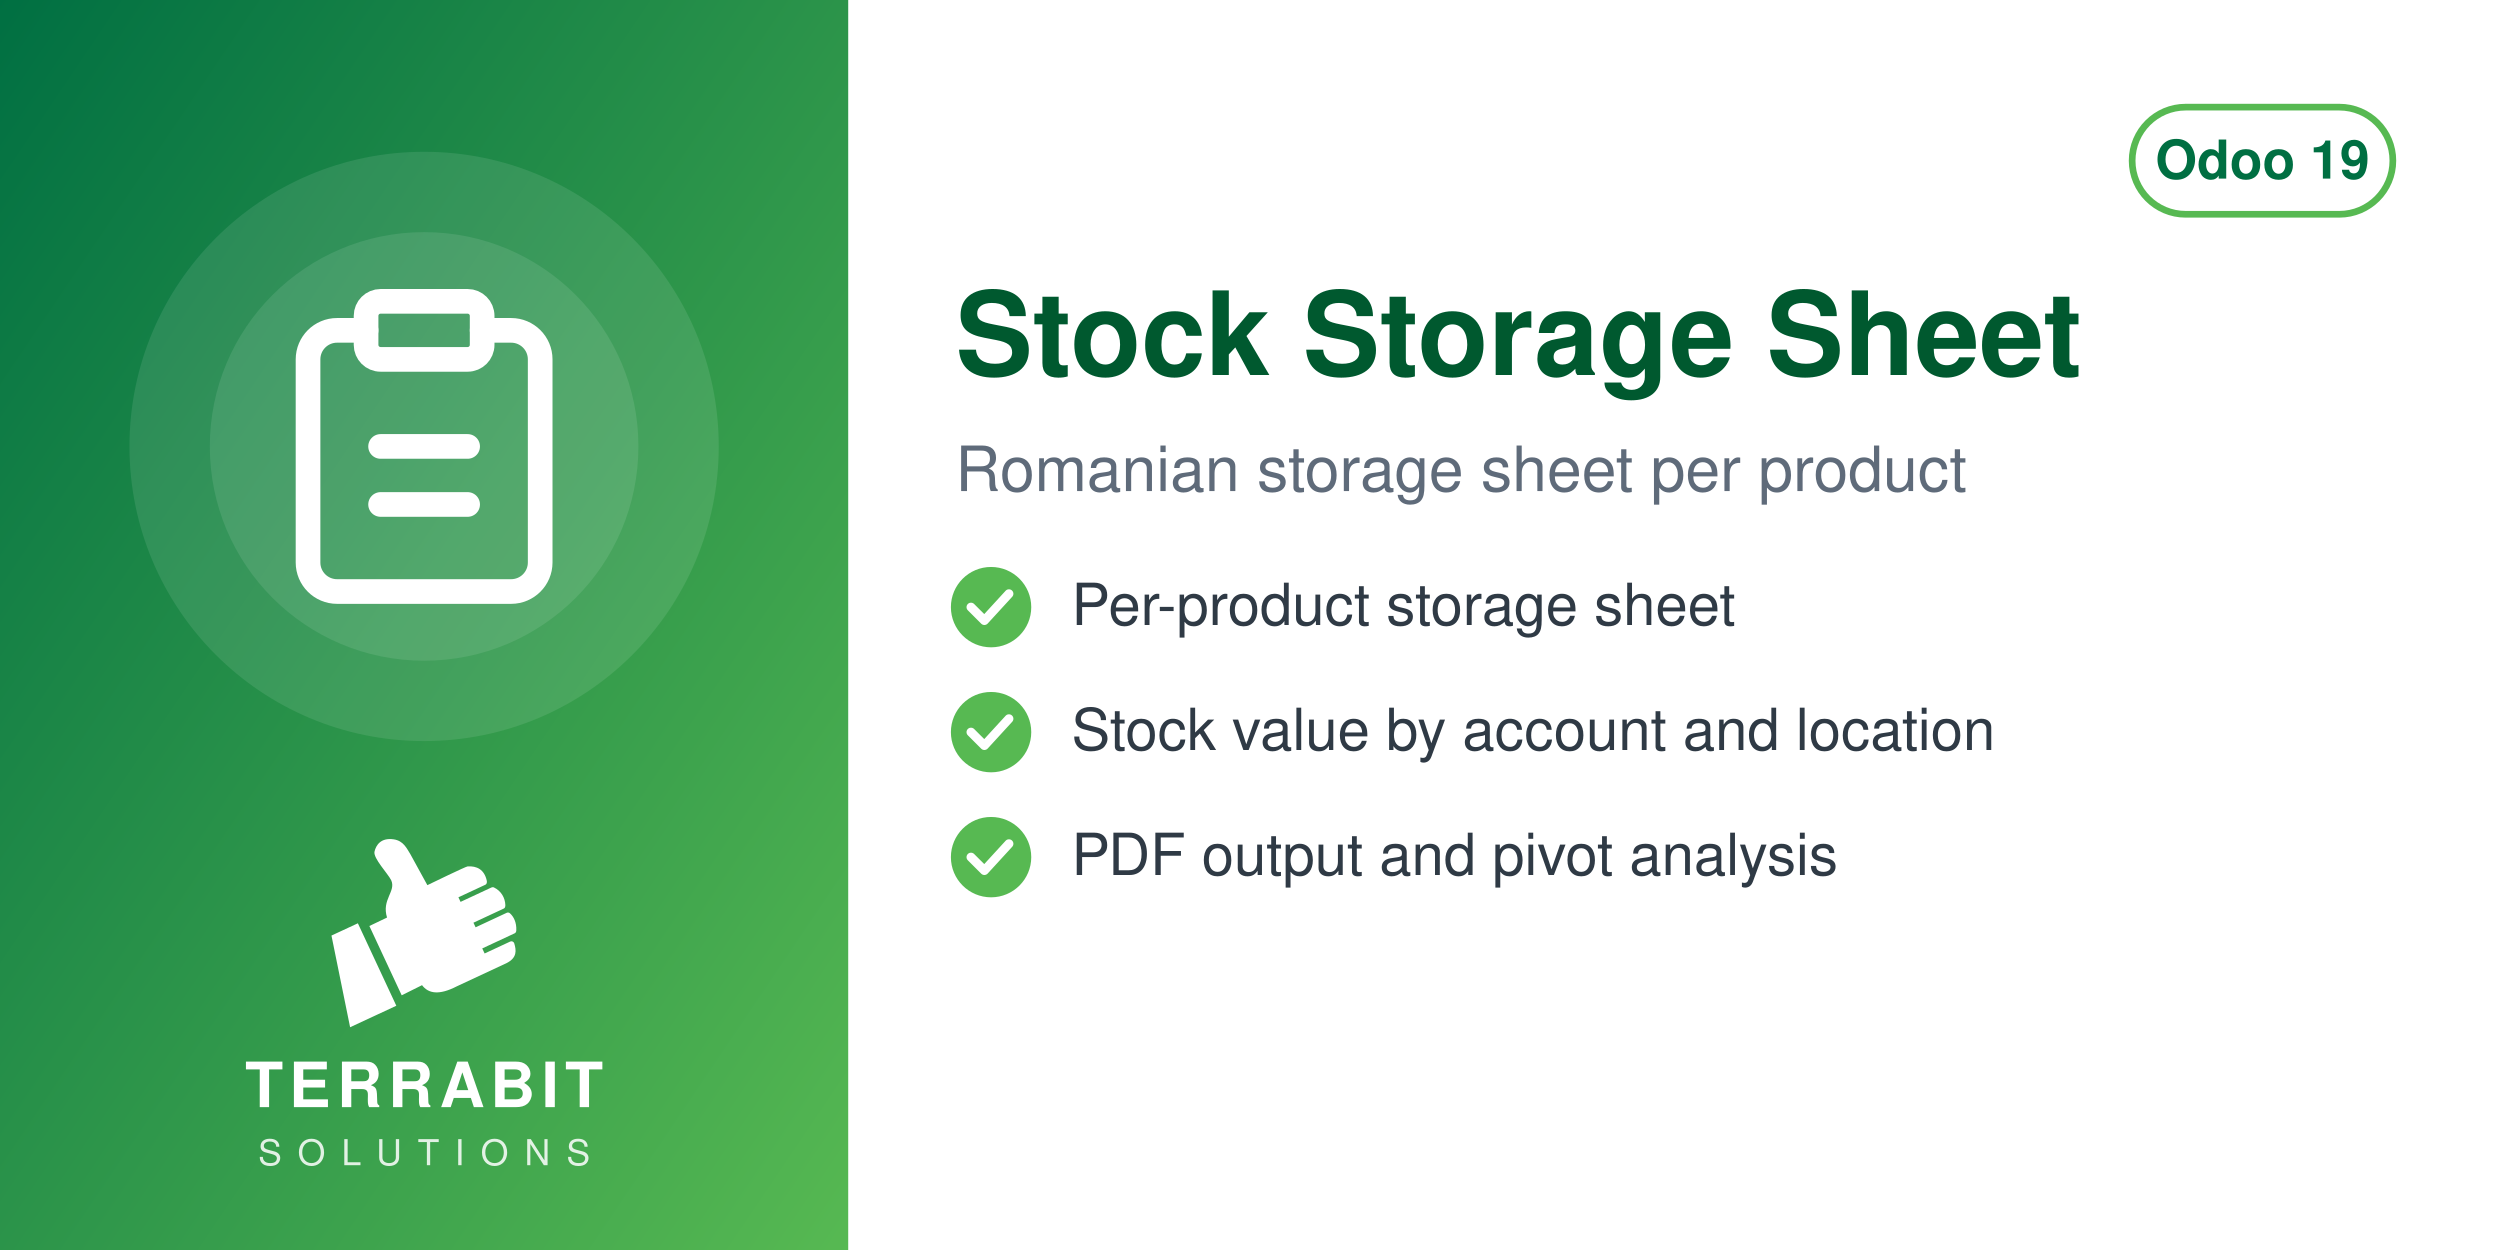
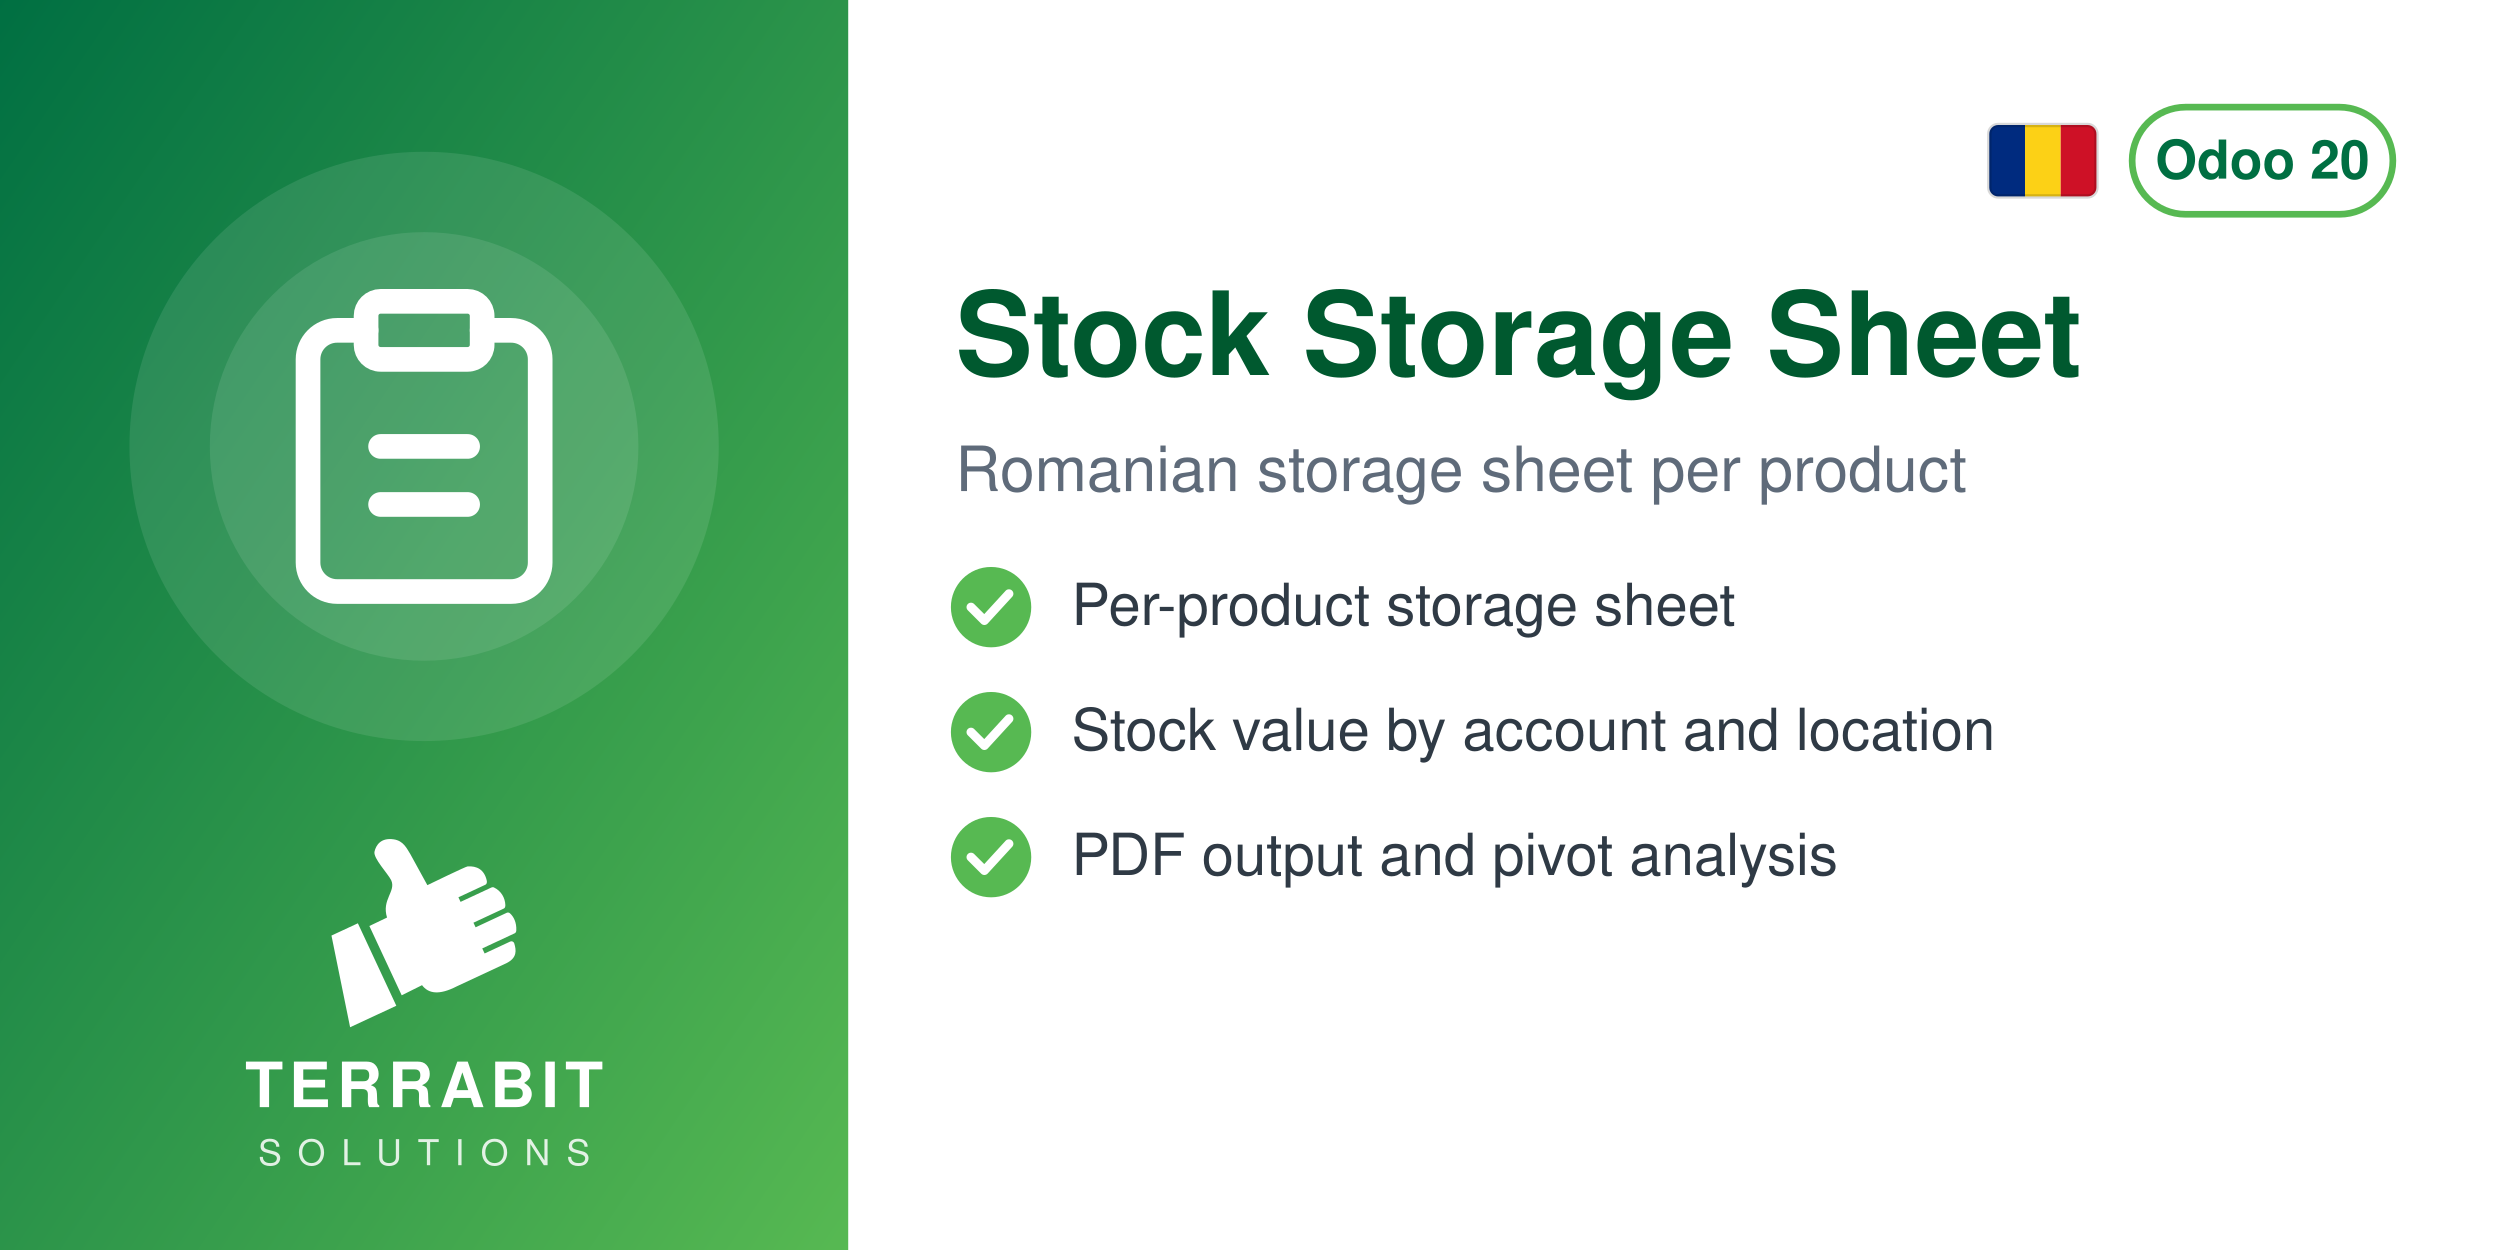
<svg xmlns="http://www.w3.org/2000/svg" width="560" height="280" viewBox="0 0 560 280">
  <defs>
    <linearGradient id="g" x1="0" y1="0" x2="1" y2="1">
      <stop offset="0" stop-color="#006F42" />
      <stop offset="1" stop-color="#57B952" />
    </linearGradient>
  </defs>
  <rect width="560" height="280" fill="#FFFFFF" />
  <rect width="190" height="280" fill="url(#g)" />
  <circle cx="95.0" cy="100" r="66" fill="white" opacity="0.10" />
  <circle cx="95.0" cy="100" r="48" fill="white" opacity="0.10" />
  <svg x="56.0" y="61.0" width="78" height="78" viewBox="0 0 24 24">
    <g fill="none" stroke="white" stroke-width="1.7" stroke-linecap="round" stroke-linejoin="round">
      <path d="M16 4h2a2 2 0 0 1 2 2v14a2 2 0 0 1-2 2H6a2 2 0 0 1-2-2V6a2 2 0 0 1 2-2h2" />
      <rect x="8" y="2" width="8" height="4" rx="1" />
      <path d="M9 12h6M9 16h6" />
    </g>
  </svg>
  <svg x="72.0" y="186" width="46" height="46" viewBox="4045 2535 3400 3400" preserveAspectRatio="xMidYMid meet">
    <path fill="#FFFFFF" d="M4648.32 4073.59l636.59 1365.17 -765.09 355.96 -308.63 -1517.87 437.13 -203.26zm725.61 1192.32l336.75 -167.88c105.65,140.85 282.69,170.72 576.82,18.8l819.92 -382.33c181.4,-90.13 164.26,-214.57 130.07,-328.43 -4.28,-14.25 -13.68,-24.81 -27.34,-30.7 -13.67,-5.89 -27.61,-5.11 -41.09,1.18l-422.32 196.93 -39.04 -83.72 538.07 -250.91c16.64,-7.76 24.7,-27.69 25.58,-46.04 6.48,-134.33 -44.36,-230.89 -105.84,-285.23 -15.2,-13.44 -35.71,-15.59 -54.12,-7l-513.92 239.64 -35.6 -76.34 506.31 -236.1c17.69,-8.25 22.52,-36.93 21.83,-56.45 -4.1,-117.31 -67.62,-232.74 -187.72,-290.66 -13.94,-6.72 -28.64,-6.36 -42.69,0.19l-511.21 238.38 -35.37 -75.86 448.98 -209.36c20.44,-9.53 25.81,-42.28 21.02,-64.32 -41.02,-189.07 -167.92,-247.8 -318.14,-237.87 -29.39,1.94 -589.86,273.16 -665.95,310.54l-281.84 -513.57c-59.06,-93.13 -112.7,-221.7 -276.47,-245.13 -211.24,-30.22 -291.56,94.38 -316.89,203.13 -25.32,108.75 223.84,365.99 276.05,473.69 85.52,184.27 -161.86,318.11 -68.41,617.99l-292.54 139.94 535.09 1147.51z" />
  </svg>
  <text x="95.0" y="248" text-anchor="middle" font-family="Helvetica,Arial,sans-serif" font-size="14" font-weight="800" letter-spacing="1.4" fill="white">TERRABIT</text>
  <text x="95.0" y="261" text-anchor="middle" font-family="Helvetica,Arial,sans-serif" font-size="8" font-weight="500" letter-spacing="3.6" fill="white" opacity="0.85">SOLUTIONS</text>
  <g>
    <rect x="477.6" y="24" width="58.4" height="24" rx="12" fill="none" stroke="#57B952" stroke-width="1.5" />
-     <text x="506.8" y="40" text-anchor="middle" font-family="Helvetica,Arial,sans-serif" font-size="12" font-weight="700" fill="#006F42">Odoo 19</text>
+     <text x="506.8" y="40" text-anchor="middle" font-family="Helvetica,Arial,sans-serif" font-size="12" font-weight="700" fill="#006F42">Odoo 20</text>
+   </g>
+   <g>
+     <clipPath id="ro-flag">
+       <rect x="445.6" y="28.0" width="24" height="16" rx="2" />
+     </clipPath>
+     <g clip-path="url(#ro-flag)">
+       <rect x="445.6" y="28.0" width="8.0" height="16" fill="#002B7F" />
+       <rect x="453.6" y="28.0" width="8.0" height="16" fill="#FCD116" />
+       <rect x="461.6" y="28.0" width="8.0" height="16" fill="#CE1126" />
+     </g>
+     <rect x="445.6" y="28.0" width="24" height="16" rx="2" fill="none" stroke="#000000" stroke-opacity="0.15" stroke-width="1" />
  </g>
  <text x="214" y="84" font-family="Helvetica,Arial,sans-serif" font-size="26" font-weight="700" fill="#00592F">Stock Storage Sheet</text>
  <text x="214" y="110" font-family="Helvetica,Arial,sans-serif" font-size="14" fill="#5F6B7A">Romanian storage sheet per product</text>
  <circle cx="222" cy="136" r="9" fill="#57B952" />
  <path d="M217.5 136 l3 3 l5.5 -6" fill="none" stroke="white" stroke-width="2" stroke-linecap="round" stroke-linejoin="round" />
  <text x="240" y="140" font-family="Helvetica,Arial,sans-serif" font-size="13" fill="#2F3A45">Per-product storage sheet</text>
  <circle cx="222" cy="164" r="9" fill="#57B952" />
  <path d="M217.5 164 l3 3 l5.5 -6" fill="none" stroke="white" stroke-width="2" stroke-linecap="round" stroke-linejoin="round" />
  <text x="240" y="168" font-family="Helvetica,Arial,sans-serif" font-size="13" fill="#2F3A45">Stock value by account and location</text>
  <circle cx="222" cy="192" r="9" fill="#57B952" />
  <path d="M217.5 192 l3 3 l5.5 -6" fill="none" stroke="white" stroke-width="2" stroke-linecap="round" stroke-linejoin="round" />
  <text x="240" y="196" font-family="Helvetica,Arial,sans-serif" font-size="13" fill="#2F3A45">PDF output and pivot analysis</text>
</svg>
